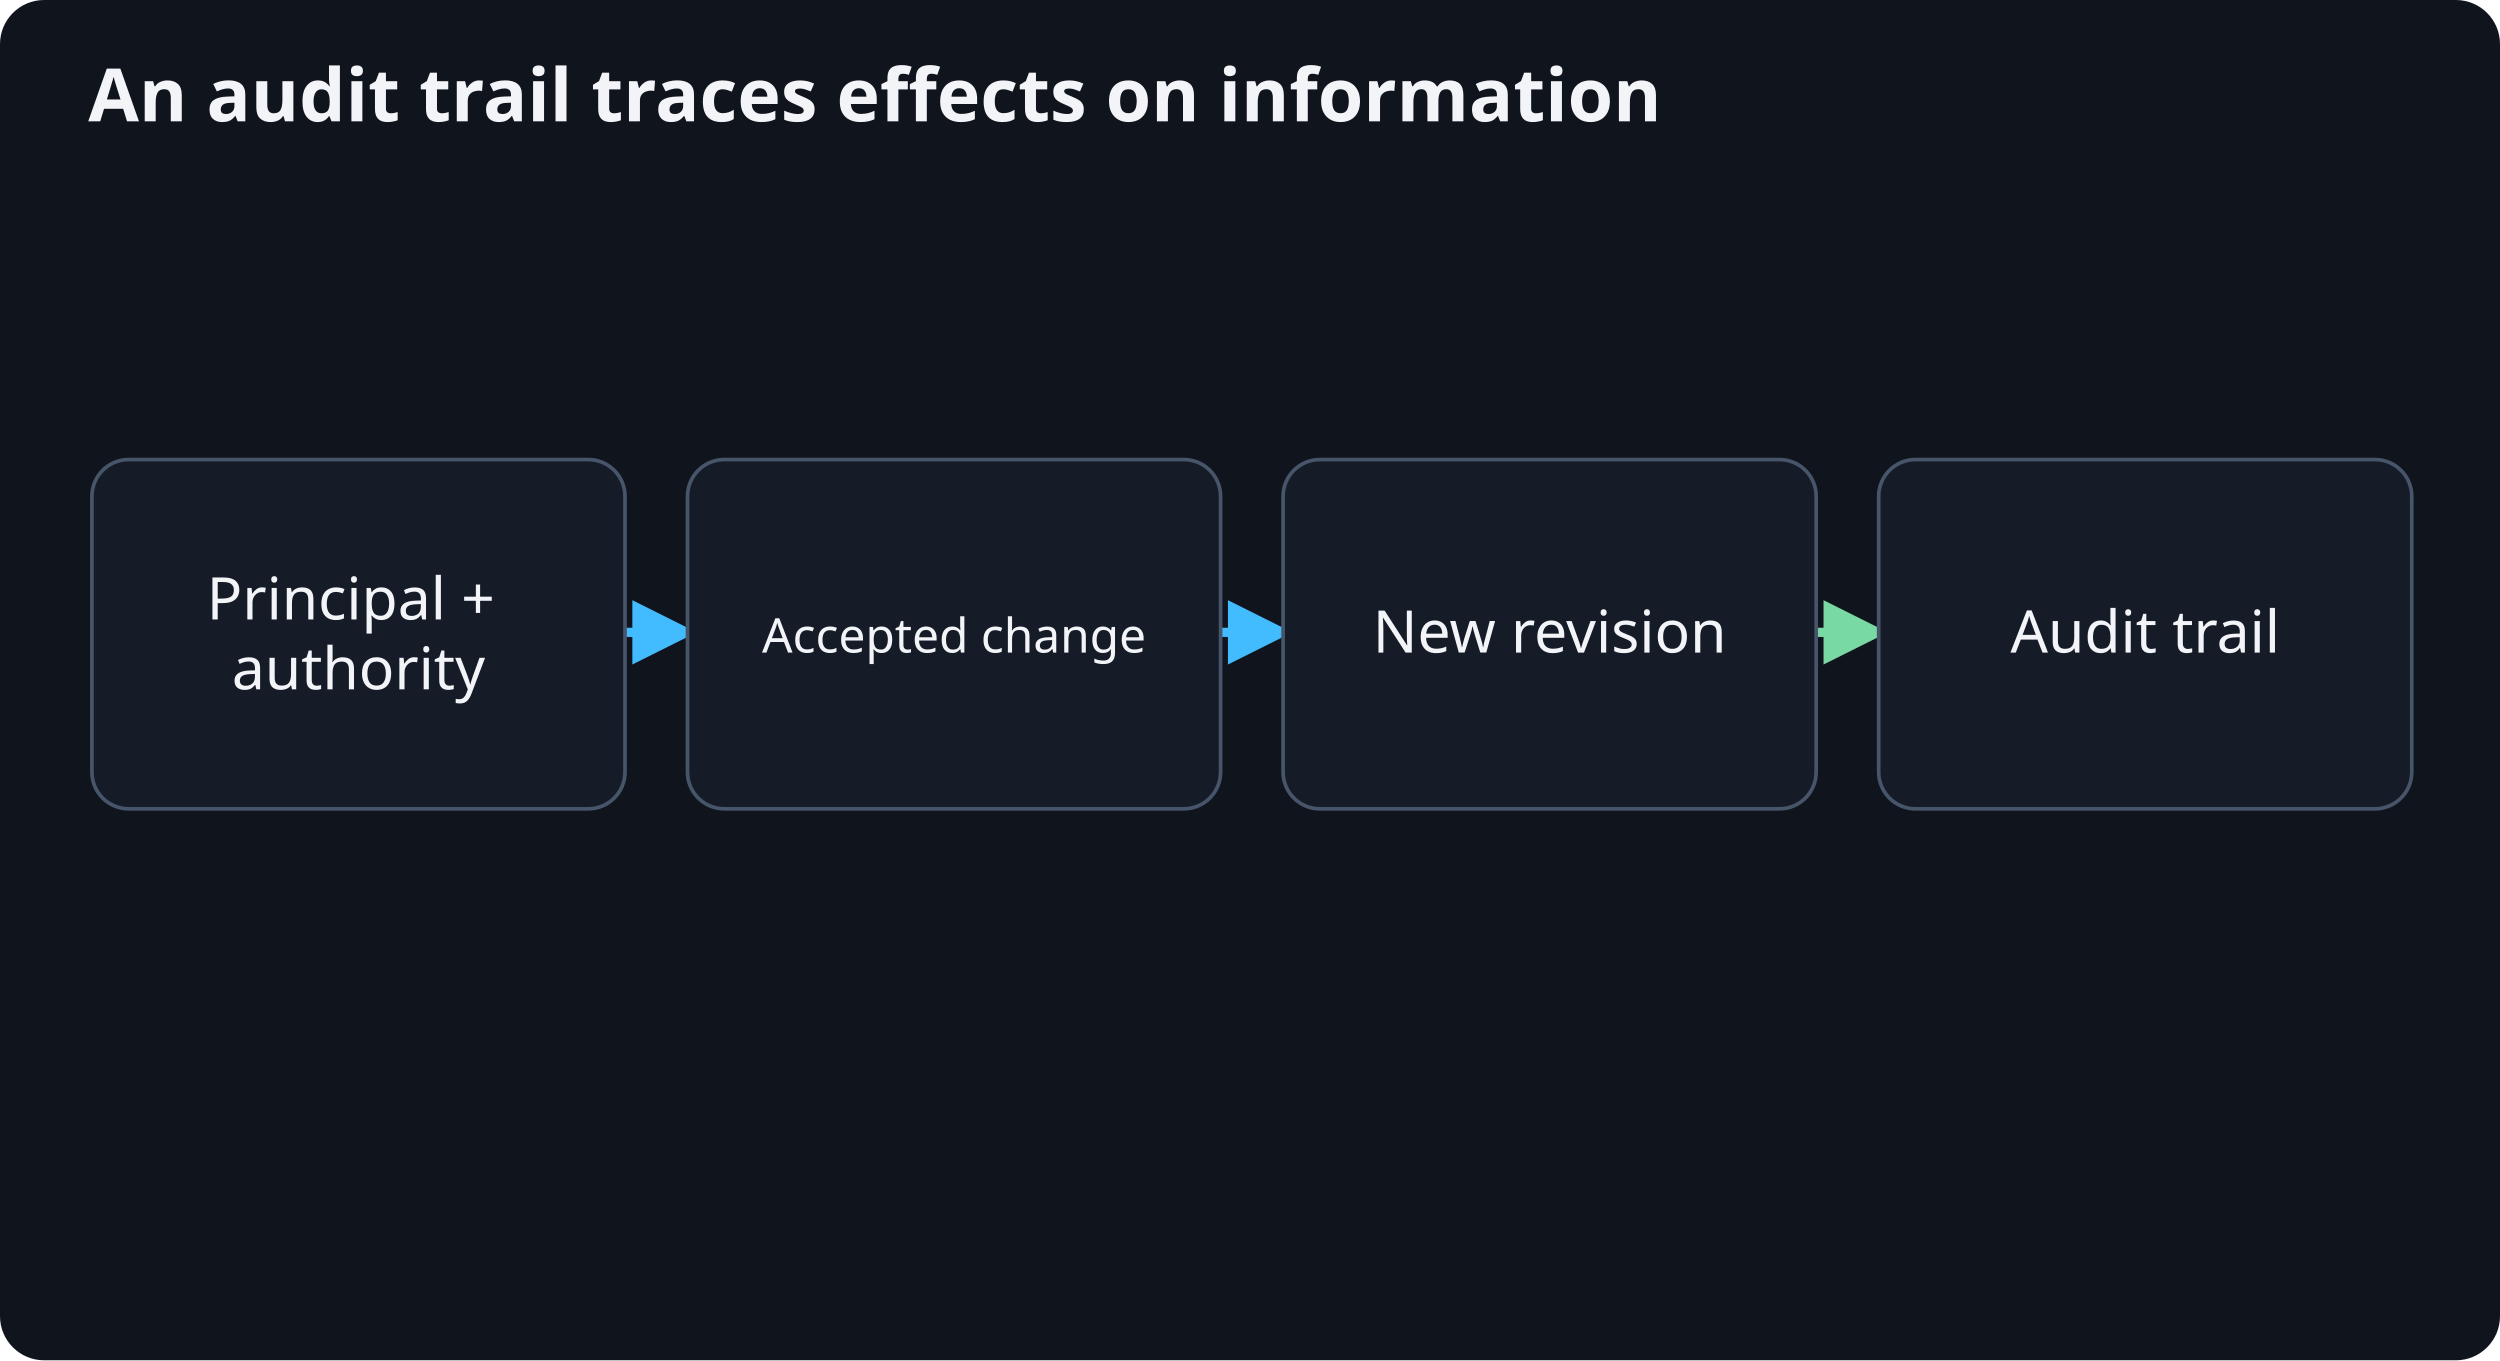
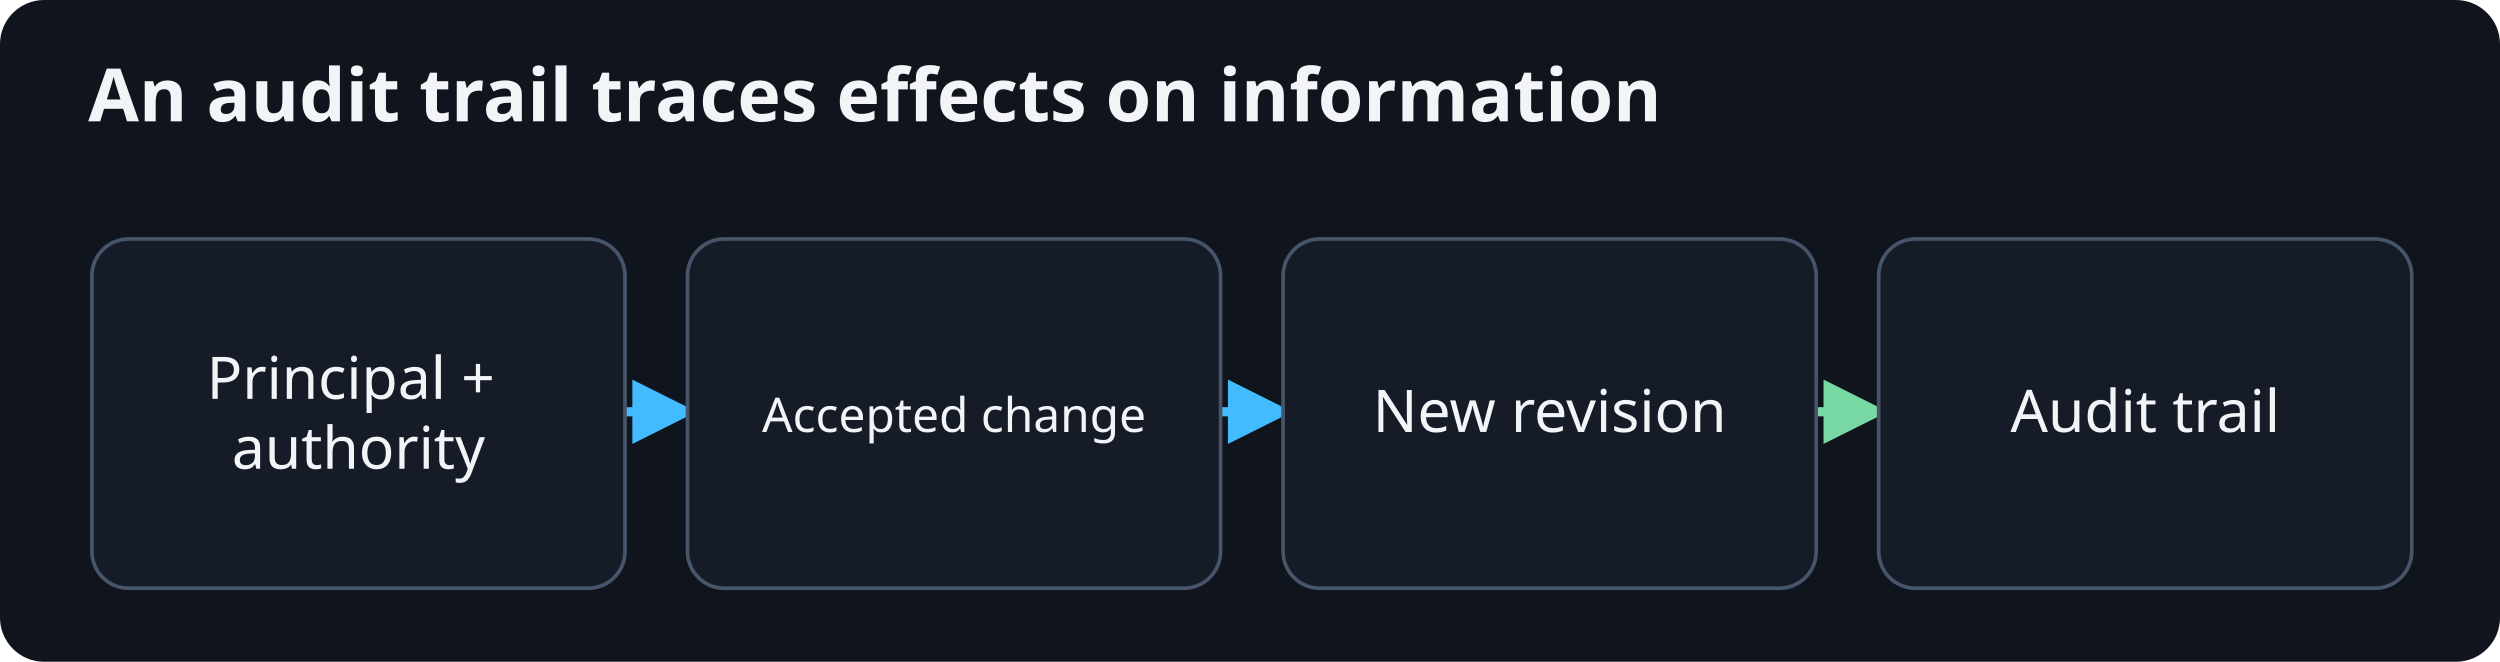
- <svg xmlns="http://www.w3.org/2000/svg" viewBox="0 0 680 370" role="img">
+ <svg xmlns="http://www.w3.org/2000/svg" viewBox="0 0 680 180" role="img">
  <defs>
    <marker id="blue" markerWidth="7" markerHeight="7" refX="6" refY="3.5" orient="auto-start-reverse">
      <path d="M0 0L7 3.5L0 7Z" fill="#42bcff" />
    </marker>
    <marker id="green" markerWidth="7" markerHeight="7" refX="6" refY="3.5" orient="auto-start-reverse">
      <path d="M0 0L7 3.5L0 7Z" fill="#78d9a4" />
    </marker>
    <marker id="orange" markerWidth="7" markerHeight="7" refX="6" refY="3.5" orient="auto-start-reverse">
      <path d="M0 0L7 3.5L0 7Z" fill="#ffae63" />
    </marker>
  </defs>
-   <rect width="680" height="370" rx="12" fill="#10141d" />
+   <rect width="680" height="180" rx="12" fill="#10141d" />
  <g font-family="system-ui,sans-serif" fill="#f2f4f8">
    <text x="24" y="33" font-weight="700" font-size="20">An audit trail traces effects on information</text>
-     <path d="M170 172H187" fill="none" stroke="#42bcff" stroke-width="2.5" marker-end="url(#blue)" />
-     <path d="M332 172H349" fill="none" stroke="#42bcff" stroke-width="2.5" marker-end="url(#blue)" />
-     <path d="M494 172H511" fill="none" stroke="#78d9a4" stroke-width="2.5" marker-end="url(#green)" />
-     <rect x="25" y="125" width="145" height="95" rx="10" fill="#151b27" stroke="#47556a" />
-     <text x="97.5" y="168.5" text-anchor="middle" font-size="16">
+     <path transform="translate(0 -60)" d="M170 172H187" fill="none" stroke="#42bcff" stroke-width="2.5" marker-end="url(#blue)" />
+     <path transform="translate(0 -60)" d="M332 172H349" fill="none" stroke="#42bcff" stroke-width="2.5" marker-end="url(#blue)" />
+     <path transform="translate(0 -60)" d="M494 172H511" fill="none" stroke="#78d9a4" stroke-width="2.5" marker-end="url(#green)" />
+     <rect transform="translate(0 -60)" x="25" y="125" width="145" height="95" rx="10" fill="#151b27" stroke="#47556a" />
+     <text transform="translate(0 -60)" x="97.5" y="168.5" text-anchor="middle" font-size="16">
      <tspan x="97.5" dy="0">Principal +</tspan>
      <tspan x="97.5" dy="19">authority</tspan>
    </text>
-     <rect x="187" y="125" width="145" height="95" rx="10" fill="#151b27" stroke="#47556a" />
-     <text x="259.5" y="177.5" text-anchor="middle" font-size="13">
+     <rect transform="translate(0 -60)" x="187" y="125" width="145" height="95" rx="10" fill="#151b27" stroke="#47556a" />
+     <text transform="translate(0 -60)" x="259.5" y="177.5" text-anchor="middle" font-size="13">
      <tspan x="259.5" dy="0">Accepted change</tspan>
    </text>
-     <rect x="349" y="125" width="145" height="95" rx="10" fill="#151b27" stroke="#47556a" />
-     <text x="421.5" y="177.5" text-anchor="middle" font-size="16">
+     <rect transform="translate(0 -60)" x="349" y="125" width="145" height="95" rx="10" fill="#151b27" stroke="#47556a" />
+     <text transform="translate(0 -60)" x="421.5" y="177.5" text-anchor="middle" font-size="16">
      <tspan x="421.5" dy="0">New revision</tspan>
    </text>
-     <rect x="511" y="125" width="145" height="95" rx="10" fill="#151b27" stroke="#47556a" />
-     <text x="583.5" y="177.5" text-anchor="middle" font-size="16">
+     <rect transform="translate(0 -60)" x="511" y="125" width="145" height="95" rx="10" fill="#151b27" stroke="#47556a" />
+     <text transform="translate(0 -60)" x="583.5" y="177.5" text-anchor="middle" font-size="16">
      <tspan x="583.5" dy="0">Audit trail</tspan>
    </text>
  </g>
</svg>
